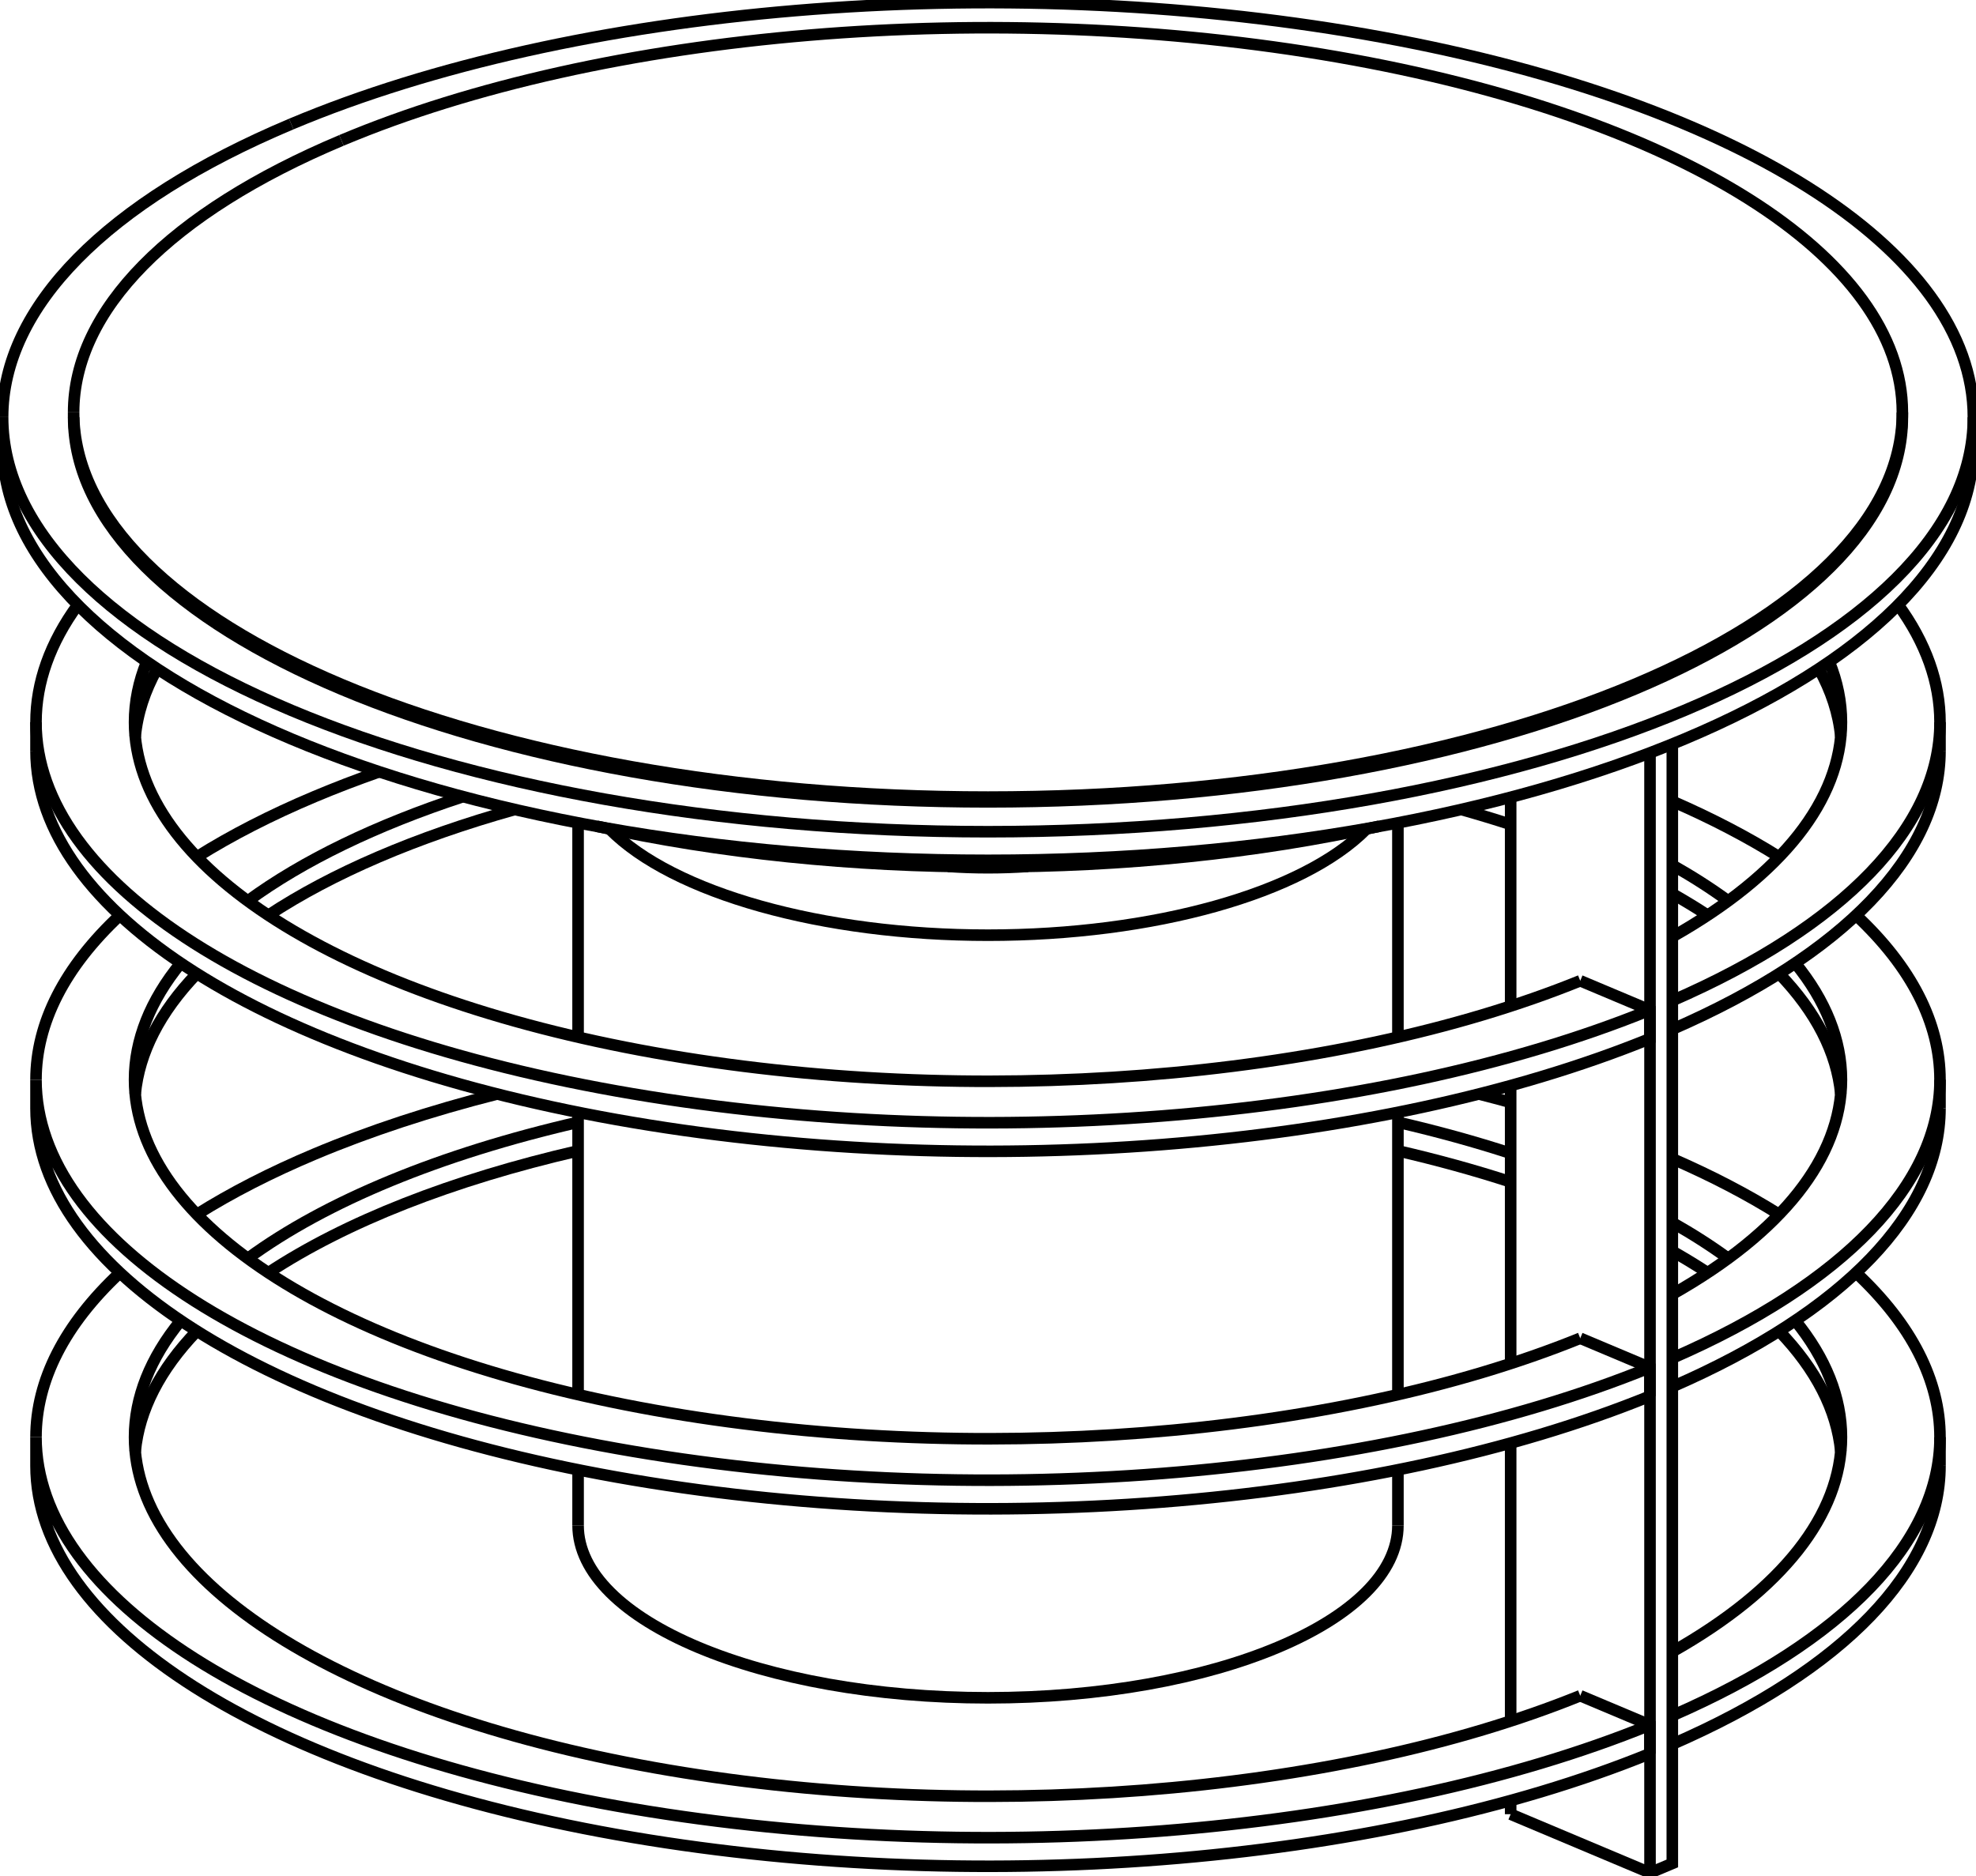
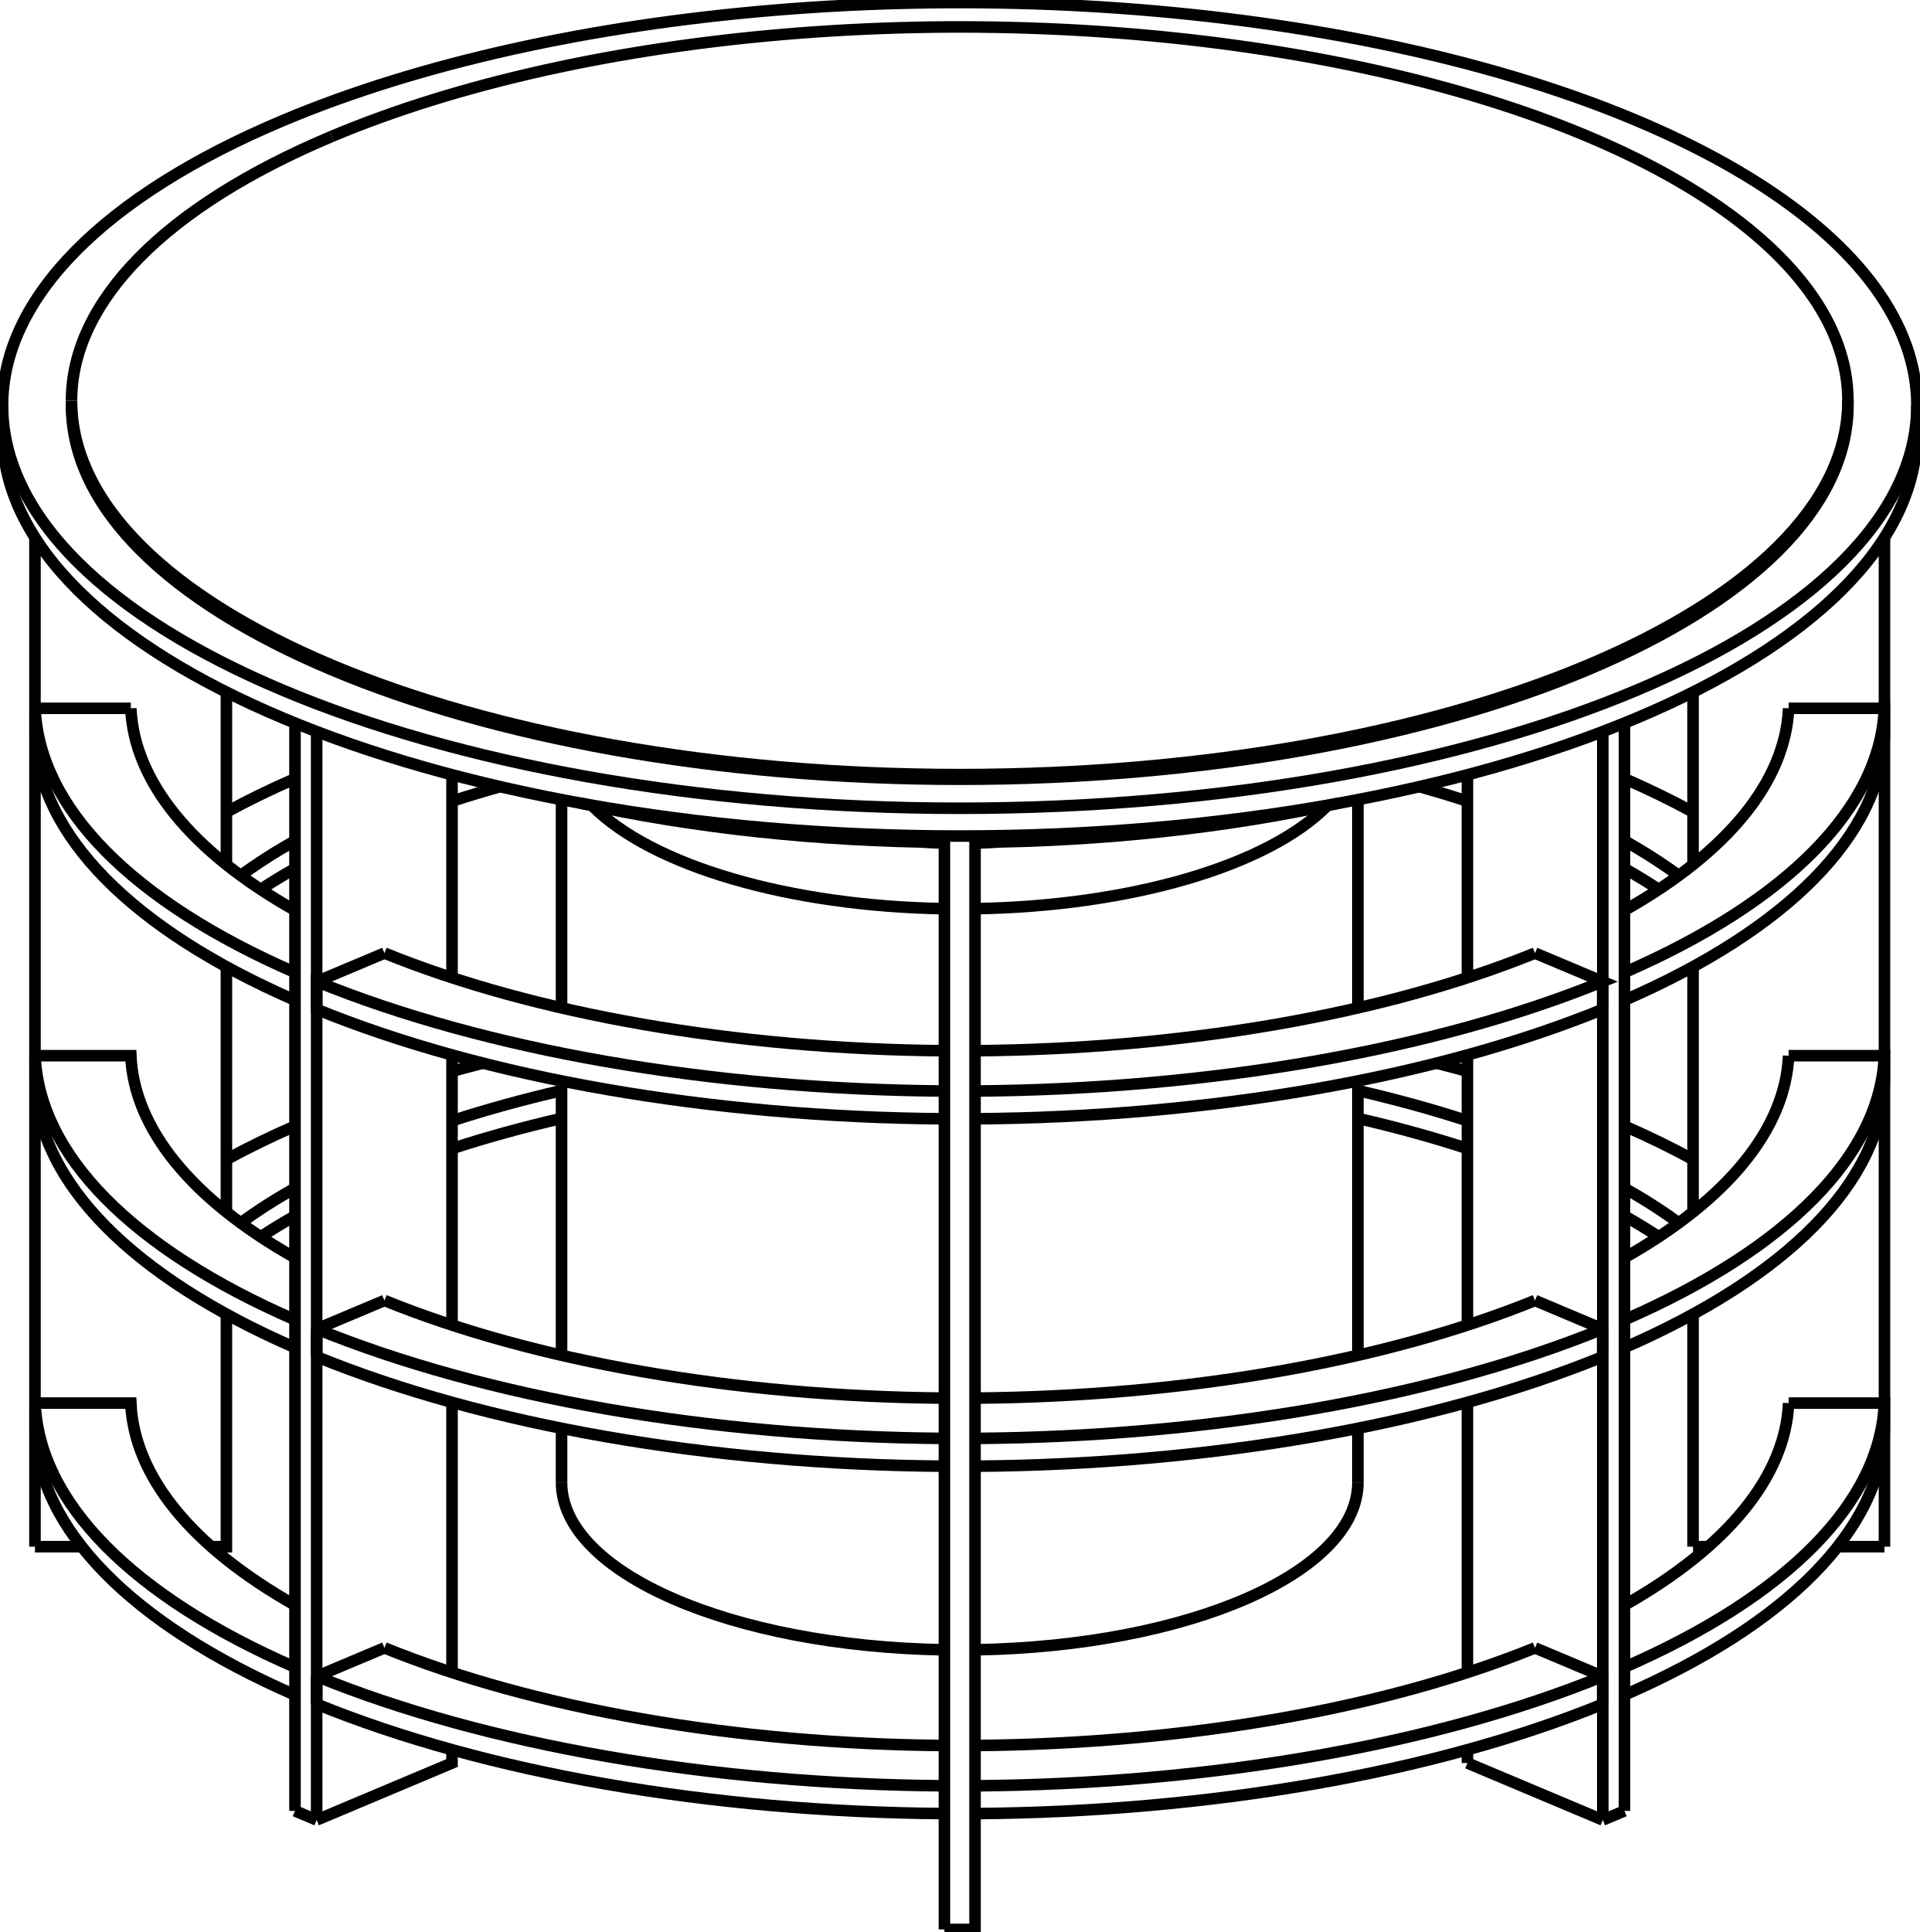
- <svg xmlns="http://www.w3.org/2000/svg" version="1.1" viewBox="-376 -380.144 752 713.891" fill="none" stroke="black" stroke-width="0.6%" vector-effect="non-scaling-stroke">
-   <path d="M 198.909 310.431 L 251.942 332.747 L 251.942 -93.58" />
+ <svg xmlns="http://www.w3.org/2000/svg" version="1.1" viewBox="-376 -380.144 752 756.759" fill="none" stroke="black" stroke-width="0.6%" vector-effect="non-scaling-stroke">
+   <path d="M -6 375.614 L -6 -52.682" />
+   <path d="M -6 375.614 L 6 375.614 L 6 -52.682" />
+   <path d="M -375 -210.46 A 375 157.798 180 0 0 375 -210.46" />
+   <path d="M -148.935 -65.641 A 320.5 134.865 180 0 0 -6 -50.218" />
+   <path d="M 6 -50.218 A 320.5 134.865 180 0 0 148.935 -65.641" />
+   <path d="M -6 31.421 A 324.8 136.674 0 0 1 -225.386 -6.818" />
+   <path d="M -251.907 4.342 L -225.386 -6.818" />
+   <path d="M -6 47.203 A 362.3 152.454 360 0 1 -251.907 4.342 L -251.907 15.228 A 362.3 152.454 180 0 0 -6 58.089" />
+   <path d="M -251.907 140.415 A 362.3 152.454 180 0 0 -6 183.277" />
+   <path d="M -225.386 129.255 A 324.8 136.674 180 0 0 -6 167.494" />
+   <path d="M -251.907 140.415 L -225.386 129.255" />
+   <path d="M -251.907 151.301 A 362.3 152.454 180 0 0 -6 194.162" />
+   <path d="M -251.907 140.415 L -251.907 151.301" />
+   <path d="M -251.907 276.488 A 362.3 152.454 180 0 0 -6 319.35" />
+   <path d="M -225.386 265.329 A 324.8 136.674 180 0 0 -6 303.568" />
+   <path d="M -251.907 276.488 L -225.386 265.329" />
+   <path d="M -251.907 287.374 A 362.3 152.454 180 0 0 -6 330.236" />
+   <path d="M -251.907 276.488 L -251.907 287.374" />
+   <path d="M -265.165 -332.926 A 375 157.798 360 0 1 375 -221.346 A 375 157.798 360 0 1 -375 -221.346 A 375 157.798 360 0 1 -265.165 -332.926 Z" />
+   <path d="M 362.3 225.685 L 362.3 -169.741" />
+   <path d="M 287.3 225.685 L 293.241 225.685" />
+   <path d="M 343.967 225.685 L 362.3 225.685" />
+   <path d="M 287.3 225.685 L 287.3 134.61" />
+   <path d="M 287.3 94.596 L 287.3 -1.464" />
+   <path d="M 287.3 -41.477 L 287.3 -109.046" />
+   <path d="M 324.745 -102.705 L 362.25 -102.705 L 362.25 -91.819 A 362.3 152.454 360 0 1 260.427 11.642" />
+   <path d="M 362.25 33.368 L 362.25 44.254" />
+   <path d="M 324.745 33.368 L 362.25 33.368 A 362.3 152.454 360 0 1 260.427 136.829" />
+   <path d="M 362.25 169.441 L 362.25 180.327" />
+   <path d="M 324.745 169.441 L 362.25 169.441 A 362.3 152.454 360 0 1 260.427 272.903" />
+   <path d="M 260.427 329.176 L 260.427 -96.921" />
+   <path d="M 251.942 332.747 L 260.427 329.176" />
+   <path d="M 251.942 332.747 L 251.942 -93.58" />
+   <path d="M 198.909 310.431 L 251.942 332.747" />
  <path d="M 198.909 310.431 L 198.909 305.225" />
  <path d="M 198.909 274.964 L 198.909 169.152" />
  <path d="M 198.909 138.89 L 198.909 33.079" />
  <path d="M 198.909 2.817 L 198.909 -76.689" />
-   <path d="M 225.386 -6.818 L 251.907 4.342 L 251.907 15.228 A 362.3 152.454 0 0 1 -362.3 -94.344" />
+   <path d="M 225.386 -6.818 L 251.907 4.342 A 362.3 152.454 360 0 1 6 47.203" />
+   <path d="M 251.907 4.342 L 251.907 15.228" />
  <path d="M 225.386 129.255 L 251.907 140.415 L 251.907 151.301" />
  <path d="M 225.386 265.329 L 251.907 276.488 L 251.907 287.374" />
-   <path d="M 251.942 332.747 L 260.427 329.176 L 260.427 -96.921" />
-   <path d="M -375 -210.46 A 375 157.798 180 0 0 375 -210.46" />
-   <path d="M -148.935 -65.641 A 320.5 134.865 180 0 0 148.935 -65.641" />
-   <path d="M 225.386 -6.818 A 324.8 136.674 0 0 1 -324.8 -105.23 A 324.8 136.674 0 0 1 -320.144 -128.289" />
-   <path d="M 320.144 -128.289 A 324.8 136.674 0 0 1 324.8 -105.23 A 324.8 136.674 0 0 1 260.427 -23.556" />
-   <path d="M 324.542 -99.787 A 324.8 136.674 180 0 0 316.183 -125.617" />
-   <path d="M -316.183 -125.617 A 324.8 136.674 180 0 0 -324.542 -99.787" />
-   <path d="M 251.907 4.342 A 362.3 152.454 0 0 1 -362.3 -105.23 A 362.3 152.454 0 0 1 -346.35 -149.967" />
-   <path d="M 346.35 -149.967 A 362.3 152.454 0 0 1 362.3 -105.23 A 362.3 152.454 0 0 1 260.427 0.756" />
-   <path d="M 362.3 -94.344 A 362.3 152.454 0 0 1 260.427 11.642" />
-   <path d="M -324.542 36.286 A 324.8 136.674 0 0 1 -301.079 -9.543" />
-   <path d="M -273.866 -31.75 A 324.8 136.674 0 0 1 -180.017 -72.033" />
-   <path d="M 180.017 -72.033 A 324.8 136.674 0 0 1 198.909 -66.318" />
-   <path d="M 260.427 -39.945 A 324.8 136.674 0 0 1 273.866 -31.75" />
-   <path d="M 301.079 -9.543 A 324.8 136.674 0 0 1 324.542 36.286" />
-   <path d="M 260.427 112.517 A 324.8 136.674 180 0 0 324.8 30.843 A 324.8 136.674 180 0 0 307.207 -13.528" />
+   <path d="M -251.942 332.747 L -198.909 310.431 L -198.909 305.225" />
+   <path d="M -198.909 274.964 L -198.909 169.152" />
+   <path d="M -198.909 138.89 L -198.909 33.079" />
+   <path d="M -198.909 2.817 L -198.909 -76.689" />
+   <path d="M -251.942 332.747 L -251.942 -93.58" />
+   <path d="M -260.427 329.176 L -251.942 332.747" />
+   <path d="M -260.427 329.176 L -260.427 -96.921" />
+   <path d="M -362.3 225.685 L -343.967 225.685" />
+   <path d="M -293.241 225.685 L -287.3 225.685 L -287.3 134.61" />
+   <path d="M -287.3 94.596 L -287.3 -1.464" />
+   <path d="M -287.3 -41.477 L -287.3 -109.046" />
+   <path d="M -362.3 225.685 L -362.3 -169.741" />
+   <path d="M -362.25 -102.705 L -324.745 -102.705" />
+   <path d="M -362.25 -102.705 L -362.25 -91.819 A 362.3 152.454 180 0 0 -260.427 11.642" />
+   <path d="M -362.25 33.368 L -324.745 33.368 A 324.8 136.674 180 0 0 -260.427 112.517" />
+   <path d="M -362.25 33.368 L -362.25 44.254 A 362.3 152.454 180 0 0 -260.427 147.715" />
+   <path d="M -362.25 169.441 L -324.745 169.441 A 324.8 136.674 180 0 0 -260.427 248.591" />
+   <path d="M -362.25 169.441 L -362.25 180.327 A 362.3 152.454 180 0 0 -260.427 283.789" />
+   <path d="M 225.386 -6.818 A 324.8 136.674 0 0 1 6 31.421" />
+   <path d="M 6 58.089 A 362.3 152.454 180 0 0 251.907 15.228" />
+   <path d="M 6 183.277 A 362.3 152.454 180 0 0 251.907 140.415" />
+   <path d="M 6 167.494 A 324.8 136.674 180 0 0 225.386 129.255" />
+   <path d="M 6 194.162 A 362.3 152.454 180 0 0 251.907 151.301" />
+   <path d="M 6 319.35 A 362.3 152.454 180 0 0 251.907 276.488" />
+   <path d="M 6 303.568 A 324.8 136.674 180 0 0 225.386 265.329" />
+   <path d="M 6 330.236 A 362.3 152.454 180 0 0 251.907 287.374" />
+   <path d="M 347.98 -221.346 A 347.98 146.428 360 0 1 -347.98 -221.346" />
+   <path d="M -198.909 -66.318 A 324.8 136.674 360 0 1 -180.017 -72.033" />
+   <path d="M -186.789 36.286 A 362.3 152.454 180 0 0 -198.909 39.494" />
+   <path d="M -156 47.039 A 324.8 136.674 180 0 0 -198.909 58.87" />
+   <path d="M -198.909 69.755 A 324.8 136.674 360 0 1 -156 57.925" />
+   <path d="M 180.017 -72.033 A 324.8 136.674 360 0 1 198.909 -66.318" />
+   <path d="M 198.909 39.494 A 362.3 152.454 180 0 0 186.789 36.286" />
+   <path d="M 198.909 58.87 A 324.8 136.674 180 0 0 156 47.039" />
+   <path d="M 156 57.925 A 324.8 136.674 360 0 1 198.909 69.755" />
  <path d="M 281.696 -37.193 A 324.8 136.674 180 0 0 260.427 -50.831" />
-   <path d="M -199.779 -76.919 A 324.8 136.674 180 0 0 -281.696 -37.193" />
-   <path d="M -307.207 -13.528 A 324.8 136.674 180 0 0 -324.8 30.843 A 324.8 136.674 180 0 0 225.386 129.255" />
-   <path d="M 251.907 140.415 A 362.3 152.454 0 0 1 -362.3 30.843 L -362.3 41.729 A 362.3 152.454 180 0 0 251.907 151.301" />
-   <path d="M -362.3 30.843 A 362.3 152.454 0 0 1 -330.355 -31.75" />
-   <path d="M -301.079 -53.958 A 362.3 152.454 0 0 1 -256.185 -76.958 A 362.3 152.454 0 0 1 -231.66 -86.373" />
-   <path d="M 260.427 -75.143 A 362.3 152.454 0 0 1 301.079 -53.958" />
-   <path d="M 330.355 -31.75 A 362.3 152.454 0 0 1 362.3 30.843 L 362.3 41.729" />
-   <path d="M 362.3 30.843 A 362.3 152.454 0 0 1 260.427 136.829" />
-   <path d="M 260.427 147.715 A 362.3 152.454 180 0 0 362.3 41.729" />
-   <path d="M -324.542 172.36 A 324.8 136.674 0 0 1 -301.079 126.53" />
-   <path d="M -273.866 104.323 A 324.8 136.674 0 0 1 -156 57.925" />
-   <path d="M 156 57.925 A 324.8 136.674 0 0 1 198.909 69.755" />
-   <path d="M 260.427 96.129 A 324.8 136.674 0 0 1 273.866 104.323" />
-   <path d="M 301.079 126.53 A 324.8 136.674 0 0 1 324.542 172.36" />
-   <path d="M 260.427 248.591 A 324.8 136.674 180 0 0 324.8 166.917 A 324.8 136.674 180 0 0 307.207 122.545" />
+   <path d="M 287.3 -62.037 A 362.3 152.454 180 0 0 260.427 -75.143" />
+   <path d="M 260.427 -39.945 A 324.8 136.674 360 0 1 273.866 -31.75" />
  <path d="M 281.696 98.88 A 324.8 136.674 180 0 0 260.427 85.243" />
-   <path d="M 198.909 58.87 A 324.8 136.674 180 0 0 156 47.039" />
-   <path d="M -156 47.039 A 324.8 136.674 180 0 0 -281.696 98.88" />
-   <path d="M -307.207 122.545 A 324.8 136.674 180 0 0 -324.8 166.917 A 324.8 136.674 180 0 0 225.386 265.329" />
-   <path d="M 251.907 276.488 A 362.3 152.454 0 0 1 -362.3 166.917 L -362.3 177.803 A 362.3 152.454 180 0 0 251.907 287.374" />
-   <path d="M -362.3 166.917 A 362.3 152.454 0 0 1 -330.355 104.323" />
-   <path d="M -301.079 82.115 A 362.3 152.454 0 0 1 -256.185 59.115 A 362.3 152.454 0 0 1 -186.789 36.286" />
-   <path d="M 186.789 36.286 A 362.3 152.454 0 0 1 198.909 39.494" />
-   <path d="M 260.427 60.931 A 362.3 152.454 0 0 1 301.079 82.115" />
-   <path d="M 330.355 104.323 A 362.3 152.454 0 0 1 362.3 166.917 L 362.3 177.803" />
-   <path d="M 362.3 166.917 A 362.3 152.454 0 0 1 260.427 272.903" />
-   <path d="M 260.427 283.789 A 362.3 152.454 180 0 0 362.3 177.803" />
-   <path d="M -265.165 -332.926 A 375 157.798 0 0 1 375 -221.346 L 375 -210.46" />
-   <path d="M 375 -221.346 A 375 157.798 0 0 1 -375 -221.346 L -375 -210.46" />
-   <path d="M -375 -221.346 A 375 157.798 0 0 1 -265.165 -332.926" />
-   <path d="M 347.98 -221.346 A 347.98 146.428 0 0 1 -347.98 -221.346" />
-   <path d="M -246.059 -326.701 A 347.98 146.428 0 0 1 347.98 -223.16 L 347.98 -221.346" />
-   <path d="M 347.98 -223.16 A 347.98 146.428 0 0 1 -347.98 -223.16 L -347.98 -221.346" />
-   <path d="M -347.98 -223.16 A 347.98 146.428 0 0 1 -246.059 -326.701" />
-   <path d="M 15.174 -50.346 A 95 39.976 0 0 1 -15.174 -50.346" />
-   <path d="M 144.017 -64.577 A 156 65.644 0 0 1 -144.017 -64.577" />
-   <path d="M -156 200.481 A 156 65.644 180 0 0 156 200.481" />
-   <path d="M -362.3 -105.23 L -362.3 -94.344" />
-   <path d="M 362.3 -105.23 L 362.3 -94.344" />
+   <path d="M 287.3 74.036 A 362.3 152.454 180 0 0 260.427 60.931" />
+   <path d="M 260.427 96.129 A 324.8 136.674 360 0 1 273.866 104.323" />
+   <path d="M 324.745 -102.705 A 324.8 136.674 0 0 1 260.427 -23.556" />
+   <path d="M 362.25 -102.705 A 362.3 152.454 360 0 1 260.427 0.756" />
+   <path d="M 260.427 147.715 A 362.3 152.454 180 0 0 362.25 44.254" />
+   <path d="M 260.427 112.517 A 324.8 136.674 180 0 0 324.745 33.368" />
+   <path d="M 260.427 283.789 A 362.3 152.454 180 0 0 362.25 180.327" />
+   <path d="M 260.427 248.591 A 324.8 136.674 180 0 0 324.745 169.441" />
+   <path d="M -260.427 -23.556 A 324.8 136.674 0 0 1 -324.745 -102.705" />
+   <path d="M -260.427 0.756 A 362.3 152.454 360 0 1 -362.25 -102.705" />
+   <path d="M -362.25 33.368 A 362.3 152.454 180 0 0 -260.427 136.829" />
+   <path d="M -362.25 169.441 A 362.3 152.454 180 0 0 -260.427 272.903" />
+   <path d="M -260.427 -75.143 A 362.3 152.454 180 0 0 -287.3 -62.037" />
+   <path d="M -260.427 -50.831 A 324.8 136.674 180 0 0 -281.696 -37.193" />
+   <path d="M -273.866 -31.75 A 324.8 136.674 360 0 1 -260.427 -39.945" />
+   <path d="M -260.427 60.931 A 362.3 152.454 180 0 0 -287.3 74.036" />
+   <path d="M -260.427 85.243 A 324.8 136.674 180 0 0 -281.696 98.88" />
+   <path d="M -273.866 104.323 A 324.8 136.674 360 0 1 -260.427 96.129" />
+   <path d="M -246.059 -326.701 A 347.98 146.428 360 0 1 347.98 -223.16 L 347.98 -221.346" />
+   <path d="M 347.98 -223.16 A 347.98 146.428 360 0 1 -347.98 -223.16 L -347.98 -221.346" />
+   <path d="M -347.98 -223.16 A 347.98 146.428 360 0 1 -246.059 -326.701" />
+   <path d="M 15.174 -50.346 A 95 39.976 360 0 1 6 -49.913" />
+   <path d="M -6 -49.913 A 95 39.976 360 0 1 -15.174 -50.346" />
+   <path d="M 144.017 -64.577 A 156 65.644 360 0 1 6 -24.213" />
+   <path d="M -6 -24.213 A 156 65.644 360 0 1 -144.017 -64.577" />
+   <path d="M -156 200.481 A 156 65.644 180 0 0 -6 266.077" />
+   <path d="M 6 266.077 A 156 65.644 180 0 0 156 200.481" />
+   <path d="M -375 -221.346 L -375 -210.46" />
+   <path d="M 375 -221.346 L 375 -210.46" />
  <path d="M -156 -66.964 L -156 14.648" />
  <path d="M -156 43.254 L -156 150.721" />
  <path d="M -156 179.327 L -156 200.481" />
  <path d="M 156 -66.964 L 156 14.648" />
  <path d="M 156 43.254 L 156 150.721" />
  <path d="M 156 179.327 L 156 200.481" />
</svg>
